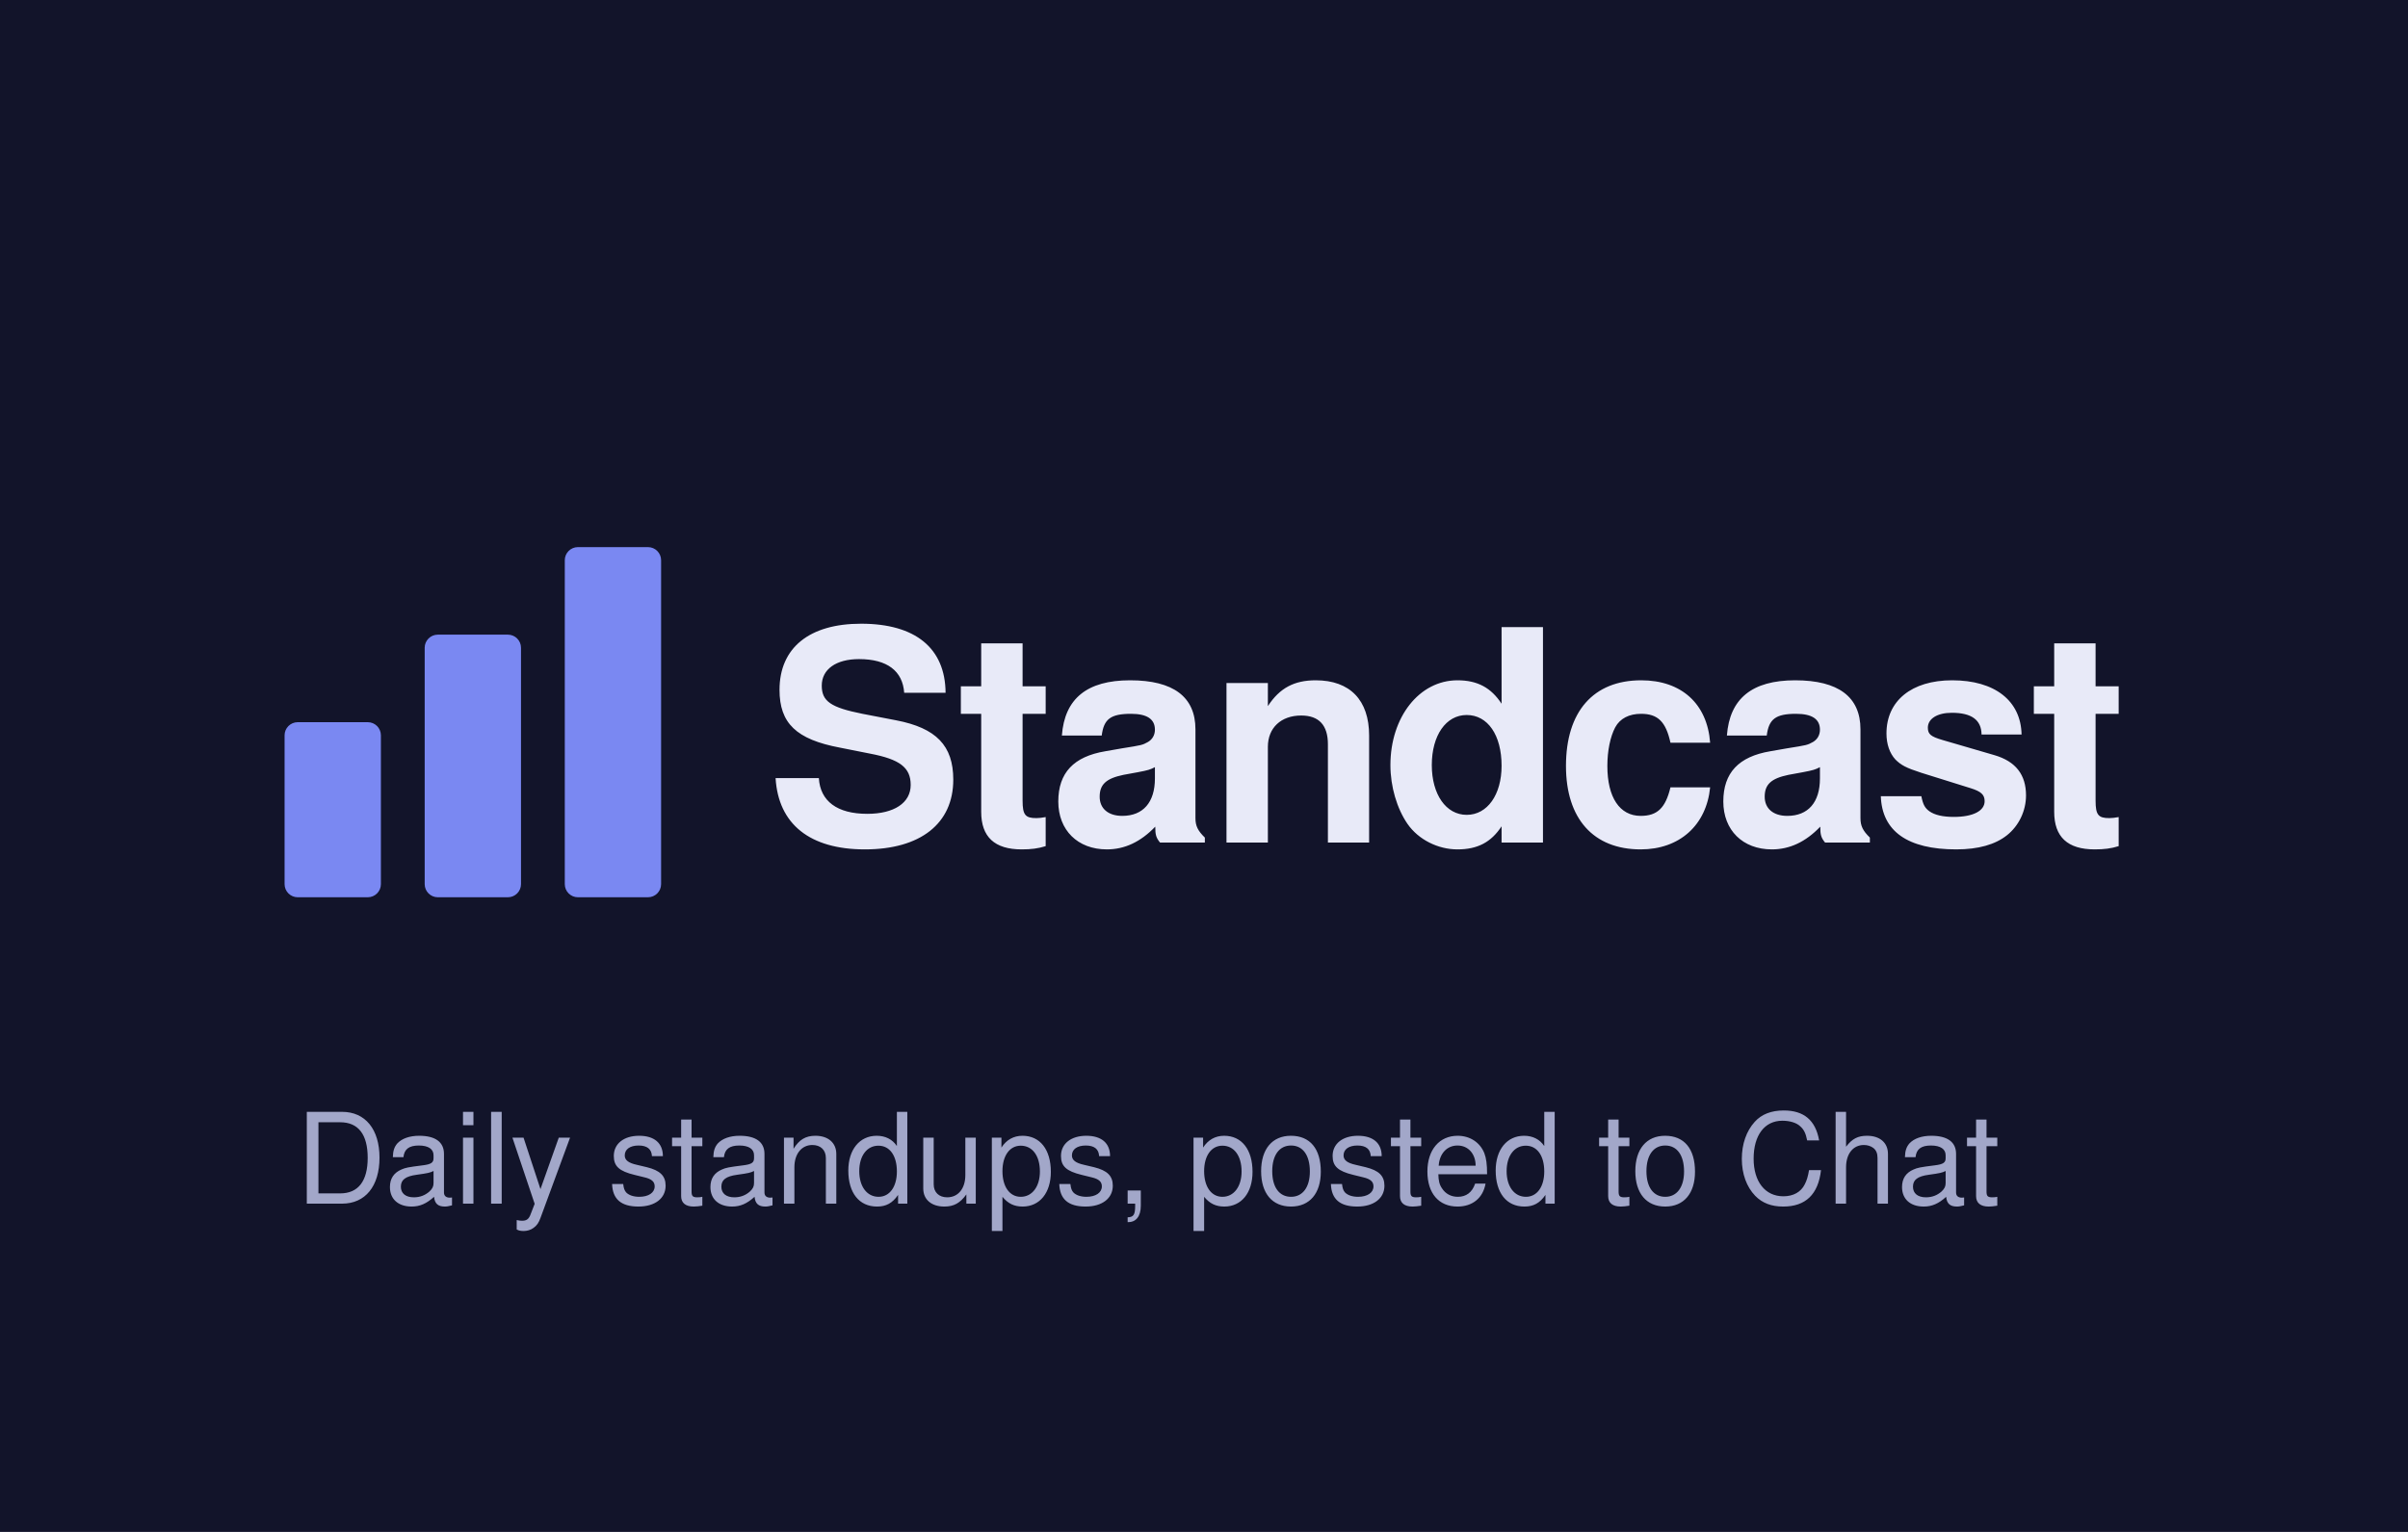
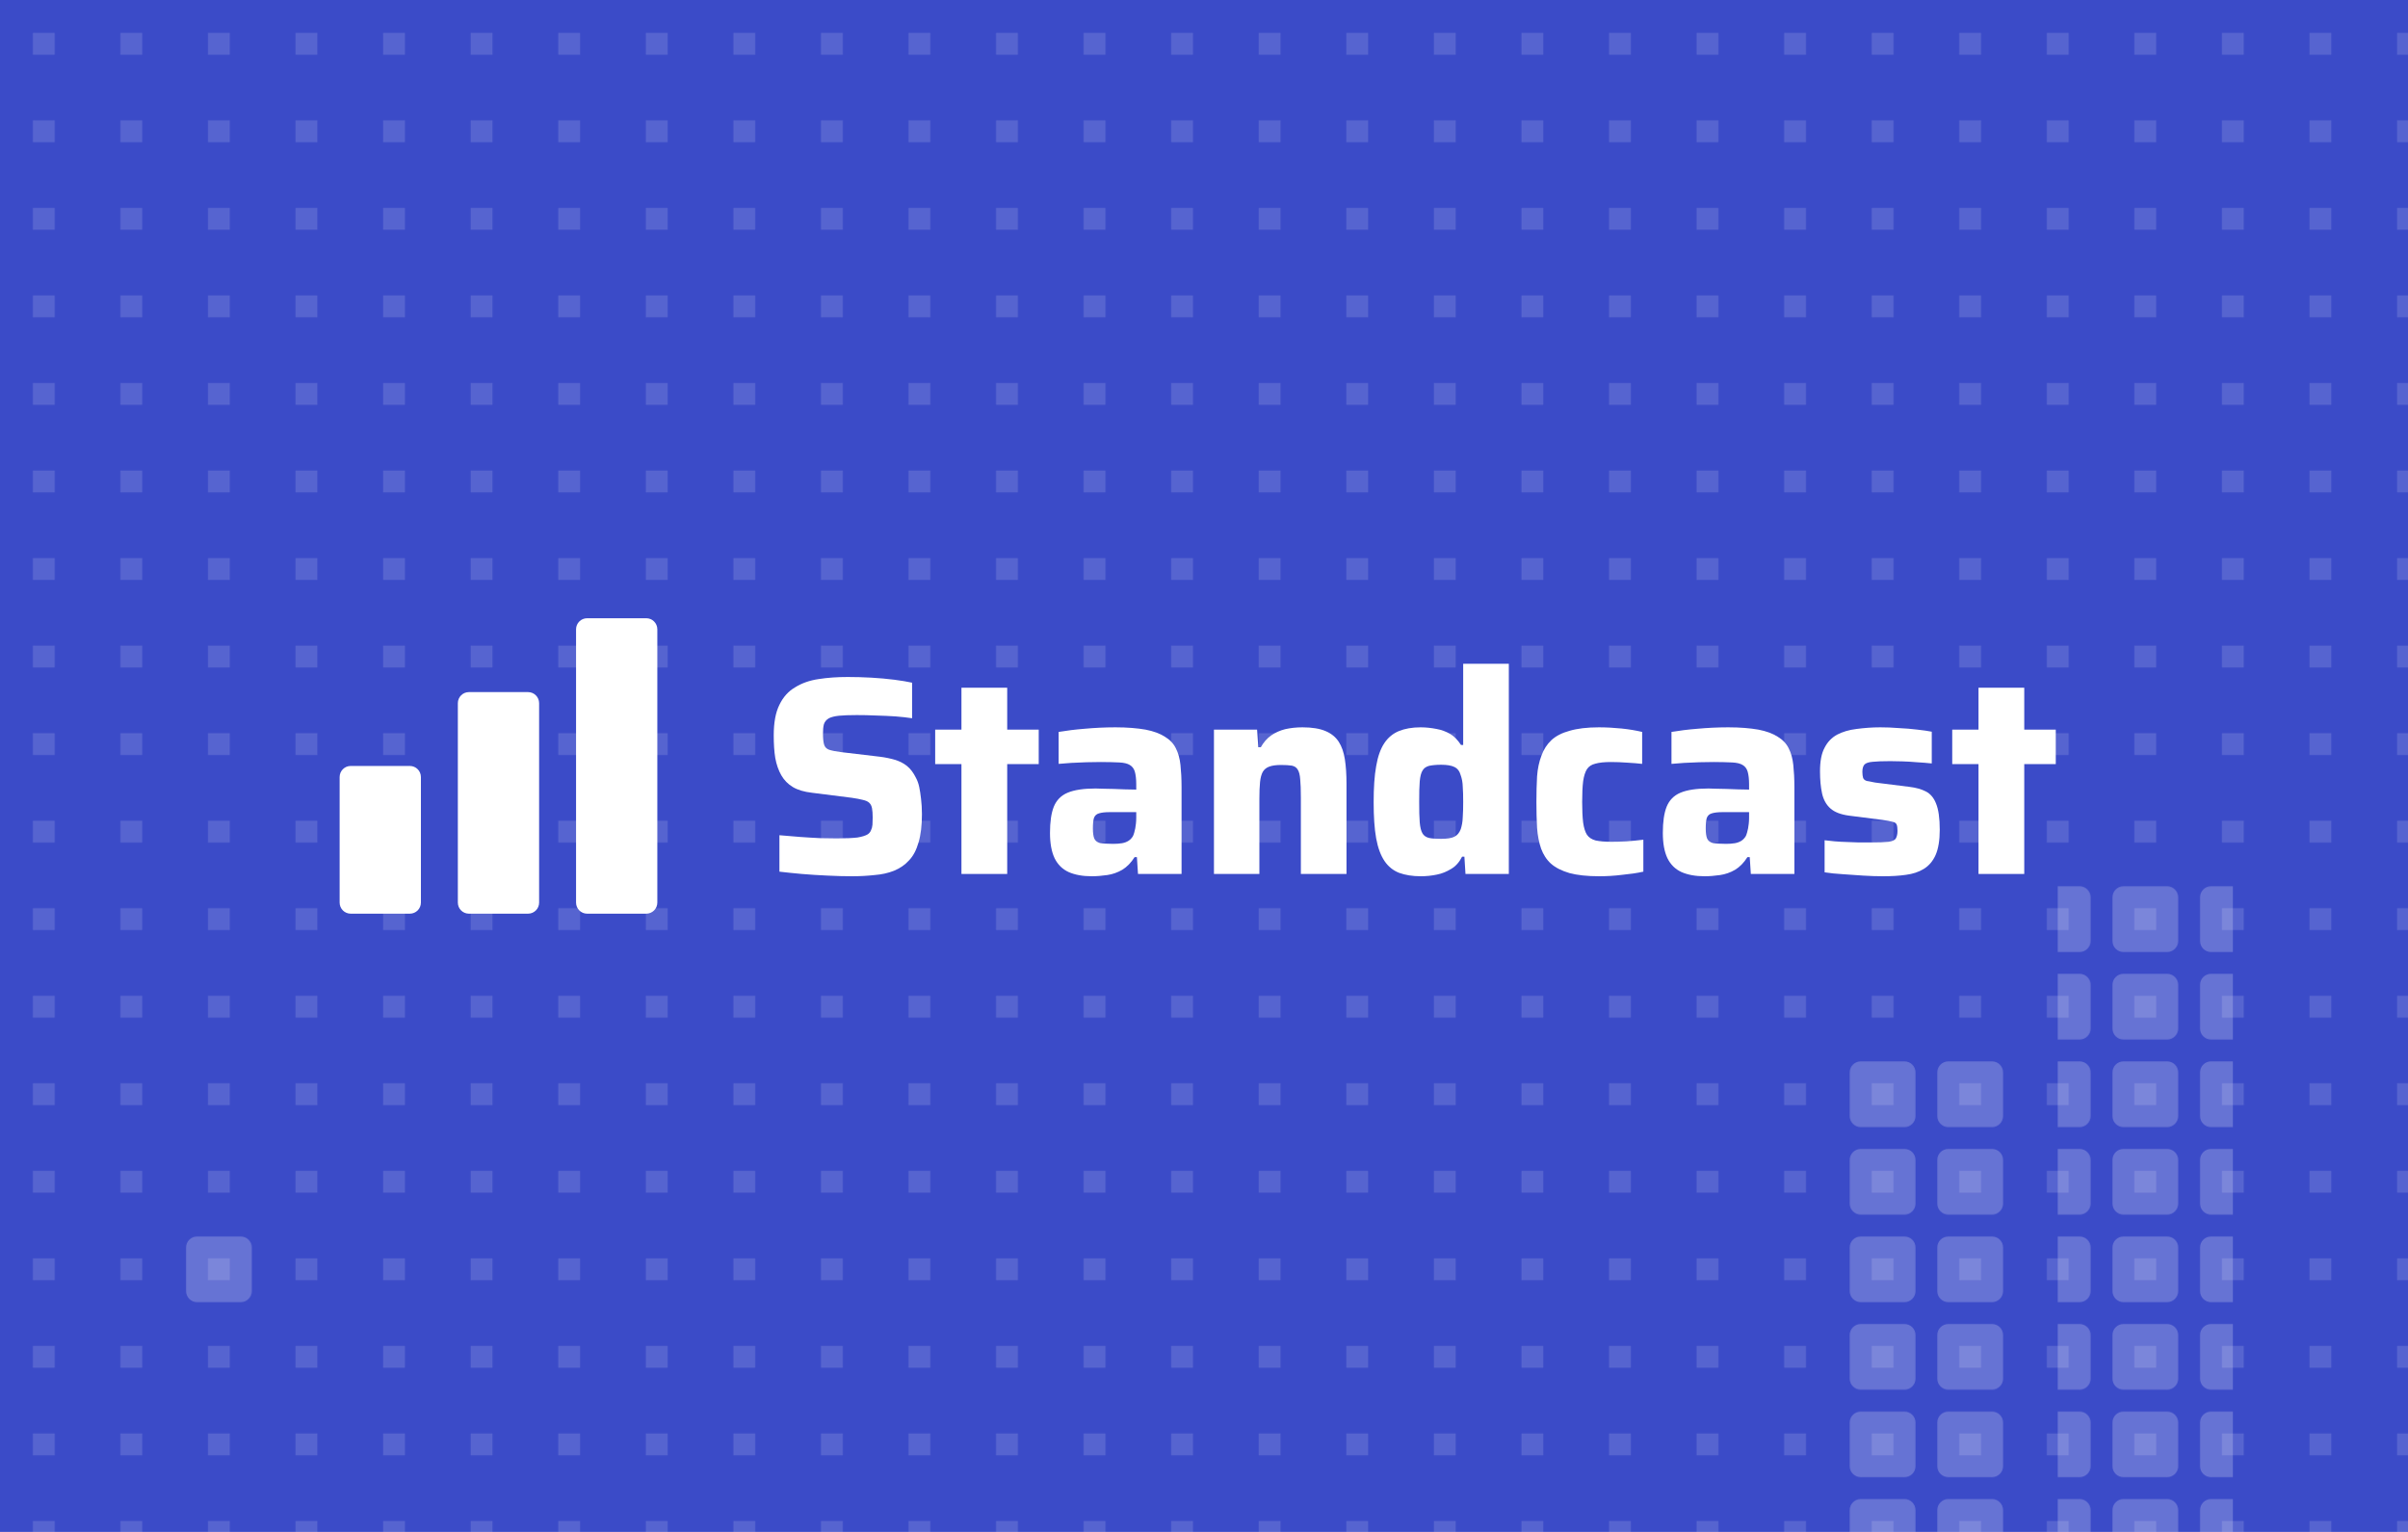
- <svg xmlns="http://www.w3.org/2000/svg" width="220" height="140" viewBox="0 0 220 140">
-   <rect width="220" height="140" fill="#12142A" />
-   <g transform="translate(26 50) scale(0.8)" fill="#7A88F2">
-     <rect x="0" y="20" width="11" height="20" rx="1.5" />
-     <rect x="16" y="10" width="11" height="30" rx="1.5" />
-     <rect x="32" y="0" width="11" height="40" rx="1.5" />
+ <svg xmlns="http://www.w3.org/2000/svg" width="220" height="140" viewBox="0 0 220 140" role="img" aria-label="Standcast">
+   <defs>
+     <path id="g1" d="M 8.35 0.21 C 7.66 0.21 6.91 0.19 6.1 0.15 C 5.31 0.11 4.53 0.07 3.75 0 C 2.98 -0.07 2.3 -0.14 1.71 -0.21 L 1.71 -3.54 C 2.34 -3.48 2.98 -3.43 3.63 -3.38 C 4.28 -3.33 4.9 -3.3 5.48 -3.27 C 6.06 -3.26 6.55 -3.25 6.96 -3.25 C 7.78 -3.25 8.4 -3.28 8.83 -3.33 C 9.26 -3.4 9.58 -3.5 9.79 -3.63 C 9.93 -3.73 10.03 -3.86 10.08 -4 C 10.15 -4.14 10.19 -4.3 10.21 -4.5 C 10.22 -4.69 10.23 -4.91 10.23 -5.15 C 10.23 -5.51 10.21 -5.79 10.17 -6 C 10.13 -6.22 10.04 -6.39 9.92 -6.5 C 9.79 -6.63 9.59 -6.71 9.33 -6.77 C 9.07 -6.84 8.73 -6.9 8.33 -6.96 L 4.69 -7.42 C 3.98 -7.5 3.4 -7.67 2.94 -7.94 C 2.49 -8.21 2.14 -8.57 1.88 -9.02 C 1.63 -9.46 1.44 -9.99 1.33 -10.6 C 1.23 -11.21 1.19 -11.9 1.19 -12.67 C 1.19 -13.83 1.36 -14.76 1.71 -15.46 C 2.05 -16.17 2.53 -16.7 3.15 -17.06 C 3.76 -17.44 4.47 -17.69 5.29 -17.81 C 6.11 -17.94 7 -18 7.96 -18 C 8.65 -18 9.36 -17.98 10.1 -17.94 C 10.85 -17.9 11.55 -17.83 12.21 -17.75 C 12.86 -17.67 13.4 -17.57 13.83 -17.48 L 13.83 -14.23 C 13.4 -14.3 12.9 -14.35 12.31 -14.4 C 11.74 -14.44 11.15 -14.46 10.52 -14.48 C 9.9 -14.51 9.31 -14.52 8.77 -14.52 C 8.09 -14.52 7.55 -14.5 7.15 -14.46 C 6.76 -14.42 6.45 -14.34 6.23 -14.23 C 5.99 -14.09 5.84 -13.9 5.77 -13.67 C 5.71 -13.44 5.69 -13.17 5.69 -12.83 C 5.69 -12.4 5.72 -12.07 5.79 -11.83 C 5.86 -11.59 6.01 -11.44 6.25 -11.35 C 6.5 -11.27 6.88 -11.19 7.38 -11.13 L 10.92 -10.71 C 11.39 -10.65 11.82 -10.56 12.23 -10.44 C 12.65 -10.32 13.02 -10.14 13.35 -9.88 C 13.69 -9.61 13.96 -9.24 14.19 -8.77 C 14.31 -8.55 14.41 -8.28 14.48 -7.96 C 14.55 -7.64 14.6 -7.27 14.65 -6.85 C 14.7 -6.44 14.73 -5.97 14.73 -5.46 C 14.73 -4.44 14.63 -3.58 14.42 -2.88 C 14.22 -2.18 13.93 -1.63 13.54 -1.23 C 13.17 -0.82 12.71 -0.51 12.17 -0.29 C 11.64 -0.08 11.05 0.05 10.4 0.1 C 9.76 0.17 9.07 0.21 8.35 0.21 Z M 8.35 0.21" />
+     <path id="g2" d="M 2.92 0 L 2.92 -10.04 L 0.52 -10.04 L 0.52 -13.19 L 2.92 -13.19 L 2.92 -17.02 L 7.1 -17.02 L 7.1 -13.19 L 9.98 -13.19 L 9.98 -10.04 L 7.1 -10.04 L 7.1 0 Z M 2.92 0" />
+     <path id="g3" d="M 4.81 0.21 C 3.98 0.21 3.28 0.08 2.71 -0.17 C 2.14 -0.43 1.71 -0.85 1.42 -1.44 C 1.14 -2.03 1 -2.8 1 -3.75 C 1 -4.75 1.11 -5.55 1.35 -6.15 C 1.59 -6.74 2.01 -7.17 2.6 -7.42 C 3.21 -7.68 4.07 -7.81 5.17 -7.81 C 5.32 -7.81 5.53 -7.8 5.81 -7.79 C 6.1 -7.79 6.43 -7.78 6.79 -7.77 C 7.15 -7.76 7.51 -7.74 7.88 -7.73 C 8.25 -7.73 8.58 -7.72 8.88 -7.71 L 8.88 -8.19 C 8.88 -8.69 8.83 -9.07 8.75 -9.35 C 8.67 -9.63 8.51 -9.83 8.29 -9.96 C 8.08 -10.09 7.76 -10.17 7.33 -10.19 C 6.9 -10.21 6.34 -10.23 5.65 -10.23 C 5.24 -10.23 4.8 -10.22 4.33 -10.21 C 3.86 -10.19 3.4 -10.17 2.94 -10.15 C 2.48 -10.11 2.09 -10.09 1.79 -10.06 L 1.79 -12.98 C 2.5 -13.1 3.29 -13.2 4.17 -13.27 C 5.05 -13.35 5.99 -13.4 6.98 -13.4 C 8.07 -13.4 8.99 -13.32 9.73 -13.19 C 10.46 -13.05 11.05 -12.83 11.5 -12.54 C 11.96 -12.26 12.29 -11.91 12.5 -11.48 C 12.72 -11.05 12.86 -10.54 12.92 -9.96 C 12.98 -9.38 13.02 -8.71 13.02 -7.96 L 13.02 0 L 9.04 0 L 8.94 -1.54 L 8.73 -1.54 C 8.41 -1.03 8.03 -0.64 7.6 -0.38 C 7.17 -0.13 6.71 0.03 6.23 0.1 C 5.74 0.17 5.27 0.21 4.81 0.21 Z M 6.77 -2.75 C 7.07 -2.75 7.34 -2.77 7.58 -2.81 C 7.82 -2.85 8.02 -2.93 8.19 -3.04 C 8.35 -3.15 8.48 -3.29 8.58 -3.46 C 8.67 -3.65 8.73 -3.89 8.79 -4.17 C 8.84 -4.44 8.88 -4.77 8.88 -5.15 L 8.88 -5.65 L 6.46 -5.65 C 6.03 -5.65 5.7 -5.61 5.48 -5.54 C 5.26 -5.48 5.1 -5.34 5.02 -5.13 C 4.95 -4.92 4.92 -4.59 4.92 -4.15 C 4.92 -3.76 4.96 -3.46 5.04 -3.25 C 5.13 -3.04 5.3 -2.9 5.56 -2.83 C 5.84 -2.78 6.24 -2.75 6.77 -2.75 Z M 6.77 -2.75" />
+     <path id="g4" d="M 1.6 0 L 1.6 -13.19 L 5.54 -13.19 L 5.65 -11.58 L 5.88 -11.58 C 6.13 -12.03 6.44 -12.38 6.81 -12.65 C 7.2 -12.92 7.63 -13.11 8.1 -13.23 C 8.59 -13.34 9.11 -13.4 9.69 -13.4 C 10.57 -13.4 11.28 -13.28 11.79 -13.06 C 12.32 -12.84 12.72 -12.51 13 -12.08 C 13.28 -11.65 13.46 -11.11 13.56 -10.48 C 13.66 -9.84 13.71 -9.09 13.71 -8.25 L 13.71 0 L 9.54 0 L 9.54 -6.98 C 9.54 -7.69 9.52 -8.24 9.48 -8.65 C 9.45 -9.05 9.38 -9.34 9.25 -9.54 C 9.14 -9.73 8.96 -9.85 8.71 -9.9 C 8.46 -9.94 8.13 -9.96 7.71 -9.96 C 7.28 -9.96 6.92 -9.91 6.65 -9.81 C 6.38 -9.71 6.19 -9.55 6.06 -9.33 C 5.94 -9.11 5.85 -8.8 5.81 -8.4 C 5.77 -7.99 5.75 -7.48 5.75 -6.88 L 5.75 0 Z M 1.6 0" />
+     <path id="g5" d="M 5.48 0.21 C 4.71 0.21 4.05 0.1 3.5 -0.1 C 2.96 -0.31 2.51 -0.67 2.17 -1.17 C 1.82 -1.68 1.56 -2.38 1.4 -3.25 C 1.24 -4.14 1.17 -5.24 1.17 -6.56 C 1.17 -7.88 1.24 -8.98 1.4 -9.85 C 1.55 -10.74 1.8 -11.44 2.15 -11.96 C 2.49 -12.47 2.94 -12.84 3.48 -13.06 C 4.02 -13.28 4.68 -13.4 5.46 -13.4 C 5.97 -13.4 6.46 -13.34 6.92 -13.25 C 7.38 -13.17 7.79 -13.01 8.17 -12.79 C 8.54 -12.57 8.86 -12.23 9.15 -11.79 L 9.35 -11.79 L 9.35 -19.21 L 13.52 -19.21 L 13.52 0 L 9.56 0 L 9.46 -1.58 L 9.25 -1.58 C 9 -1.08 8.67 -0.71 8.25 -0.46 C 7.84 -0.21 7.41 -0.03 6.94 0.06 C 6.46 0.16 5.98 0.21 5.48 0.21 Z M 7.33 -3.21 C 7.88 -3.21 8.28 -3.27 8.54 -3.4 C 8.8 -3.52 9 -3.76 9.13 -4.1 C 9.23 -4.42 9.3 -4.78 9.31 -5.19 C 9.34 -5.59 9.35 -6.05 9.35 -6.58 C 9.35 -7.13 9.34 -7.59 9.31 -7.98 C 9.3 -8.38 9.23 -8.72 9.13 -9 C 9.03 -9.38 8.84 -9.63 8.56 -9.77 C 8.28 -9.91 7.88 -9.98 7.33 -9.98 C 6.88 -9.98 6.51 -9.94 6.23 -9.88 C 5.95 -9.8 5.75 -9.66 5.63 -9.44 C 5.5 -9.23 5.42 -8.9 5.38 -8.46 C 5.34 -8.01 5.33 -7.39 5.33 -6.58 C 5.33 -5.79 5.34 -5.17 5.38 -4.71 C 5.42 -4.26 5.5 -3.93 5.63 -3.71 C 5.75 -3.5 5.95 -3.36 6.23 -3.29 C 6.51 -3.23 6.88 -3.21 7.33 -3.21 Z M 7.33 -3.21" />
+     <path id="g6" d="M 6.9 0.21 C 5.8 0.21 4.9 0.11 4.19 -0.08 C 3.48 -0.29 2.92 -0.57 2.5 -0.94 C 2.09 -1.31 1.8 -1.77 1.6 -2.31 C 1.41 -2.86 1.28 -3.5 1.23 -4.21 C 1.19 -4.93 1.17 -5.72 1.17 -6.58 C 1.17 -7.43 1.19 -8.21 1.23 -8.92 C 1.28 -9.63 1.42 -10.26 1.63 -10.81 C 1.83 -11.38 2.14 -11.85 2.54 -12.23 C 2.94 -12.6 3.49 -12.89 4.19 -13.08 C 4.9 -13.29 5.79 -13.4 6.88 -13.4 C 7.57 -13.4 8.26 -13.36 8.96 -13.29 C 9.65 -13.22 10.28 -13.11 10.83 -12.98 L 10.83 -10.06 C 10.48 -10.1 10.04 -10.14 9.5 -10.17 C 8.96 -10.21 8.45 -10.23 7.98 -10.23 C 7.38 -10.23 6.91 -10.18 6.56 -10.08 C 6.21 -10 5.96 -9.83 5.79 -9.58 C 5.63 -9.33 5.51 -8.96 5.44 -8.48 C 5.38 -7.99 5.35 -7.36 5.35 -6.58 C 5.35 -5.82 5.38 -5.19 5.44 -4.69 C 5.51 -4.2 5.63 -3.83 5.79 -3.58 C 5.96 -3.33 6.22 -3.16 6.58 -3.06 C 6.96 -2.98 7.44 -2.94 8.02 -2.94 C 8.42 -2.94 8.89 -2.95 9.42 -2.98 C 9.94 -3.02 10.45 -3.07 10.94 -3.13 L 10.94 -0.21 C 10.36 -0.08 9.72 0.01 9 0.08 C 8.28 0.17 7.57 0.21 6.9 0.21 Z M 6.9 0.21" />
+     <path id="g7" d="M 6.73 0.21 C 6.17 0.21 5.57 0.19 4.92 0.15 C 4.28 0.11 3.65 0.07 3.04 0.02 C 2.43 -0.02 1.88 -0.07 1.4 -0.15 L 1.4 -3.08 C 1.67 -3.05 1.98 -3.02 2.33 -2.98 C 2.69 -2.95 3.06 -2.93 3.44 -2.92 C 3.81 -2.9 4.17 -2.89 4.52 -2.88 C 4.88 -2.88 5.21 -2.88 5.5 -2.88 C 6.32 -2.88 6.9 -2.9 7.25 -2.94 C 7.61 -2.99 7.83 -3.1 7.92 -3.27 C 8.01 -3.44 8.06 -3.66 8.06 -3.94 C 8.06 -4.2 8.03 -4.4 7.98 -4.52 C 7.92 -4.65 7.8 -4.73 7.6 -4.77 C 7.42 -4.82 7.11 -4.88 6.69 -4.94 L 3.63 -5.33 C 2.88 -5.43 2.31 -5.65 1.94 -5.98 C 1.56 -6.31 1.3 -6.77 1.17 -7.35 C 1.04 -7.94 0.98 -8.61 0.98 -9.38 C 0.98 -10.29 1.11 -11.01 1.4 -11.54 C 1.67 -12.07 2.05 -12.46 2.54 -12.73 C 3.04 -12.99 3.63 -13.17 4.31 -13.25 C 4.99 -13.34 5.71 -13.4 6.48 -13.4 C 7.03 -13.4 7.6 -13.38 8.19 -13.33 C 8.78 -13.3 9.34 -13.26 9.88 -13.19 C 10.42 -13.13 10.85 -13.07 11.19 -13 L 11.19 -10.1 C 10.76 -10.15 10.3 -10.18 9.83 -10.21 C 9.36 -10.25 8.91 -10.28 8.48 -10.29 C 8.05 -10.3 7.69 -10.31 7.4 -10.31 C 6.7 -10.31 6.17 -10.29 5.79 -10.25 C 5.43 -10.22 5.18 -10.14 5.04 -10 C 4.92 -9.86 4.85 -9.64 4.85 -9.33 C 4.85 -9.09 4.88 -8.91 4.92 -8.77 C 4.97 -8.65 5.08 -8.55 5.25 -8.5 C 5.42 -8.46 5.68 -8.41 6.04 -8.35 L 9.15 -7.96 C 9.74 -7.89 10.24 -7.75 10.65 -7.54 C 11.06 -7.33 11.38 -6.96 11.58 -6.44 C 11.8 -5.91 11.92 -5.11 11.92 -4.04 C 11.92 -3.07 11.79 -2.3 11.54 -1.73 C 11.29 -1.17 10.93 -0.75 10.46 -0.46 C 10 -0.18 9.46 0 8.83 0.08 C 8.21 0.17 7.51 0.21 6.73 0.21 Z M 6.73 0.21" />
+   </defs>
+   <rect x="0" y="0" width="220" height="140" fill="#3B4BC8" />
+   <svg x="0" y="0" width="220" height="140" viewBox="0 0 220 140">
+     <defs>
+       <pattern id="gw-dot" width="8" height="8" patternUnits="userSpaceOnUse">
+         <rect x="3" y="3" width="2" height="2" fill="#FFFFFF" fill-opacity="0.14" />
+       </pattern>
+       <pattern id="gw-lit" width="8" height="8" patternUnits="userSpaceOnUse">
+         <rect x="1" y="1" width="6" height="6" rx="1" fill="#FFFFFF" fill-opacity="0.22" />
+       </pattern>
+     </defs>
+     <rect width="220" height="140" fill="url(#gw-dot)" />
+     <rect x="168" y="96" width="16" height="44" fill="url(#gw-lit)" />
+     <rect x="188" y="80" width="16" height="60" fill="url(#gw-lit)" />
+     <rect x="16" y="112" width="8" height="8" fill="url(#gw-lit)" />
+   </svg>
+   <svg x="30.88" y="56.5" width="30" height="27" viewBox="0 0 44 40">
+     <rect x="0" y="20" width="11" height="20" rx="1.5" fill="#FFFFFF" />
+     <rect x="16" y="10" width="11" height="30" rx="1.5" fill="#FFFFFF" />
+     <rect x="32" y="0" width="11" height="40" rx="1.5" fill="#FFFFFF" />
+   </svg>
+   <g fill="#FFFFFF">
+     <use href="#g1" x="69.5" y="79.87" />
+     <use href="#g2" x="84.92" y="79.87" />
+     <use href="#g3" x="94.93" y="79.87" />
+     <use href="#g4" x="109.31" y="79.87" />
+     <use href="#g5" x="124.33" y="79.87" />
+     <use href="#g6" x="139.2" y="79.87" />
+     <use href="#g3" x="150.92" y="79.87" />
+     <use href="#g7" x="165.3" y="79.87" />
+     <use href="#g2" x="177.84" y="79.87" />
  </g>
-   <text x="70" y="77" font-family="Helvetica Neue, Helvetica, Arial, sans-serif" font-size="27" font-weight="700" letter-spacing="-0.6" fill="#E8EAF8">Standcast</text>
-   <text x="27" y="110" font-family="Helvetica Neue, Helvetica, Arial, sans-serif" font-size="11.5" fill="#A2A7C9">Daily standups, posted to Chat</text>
</svg>
